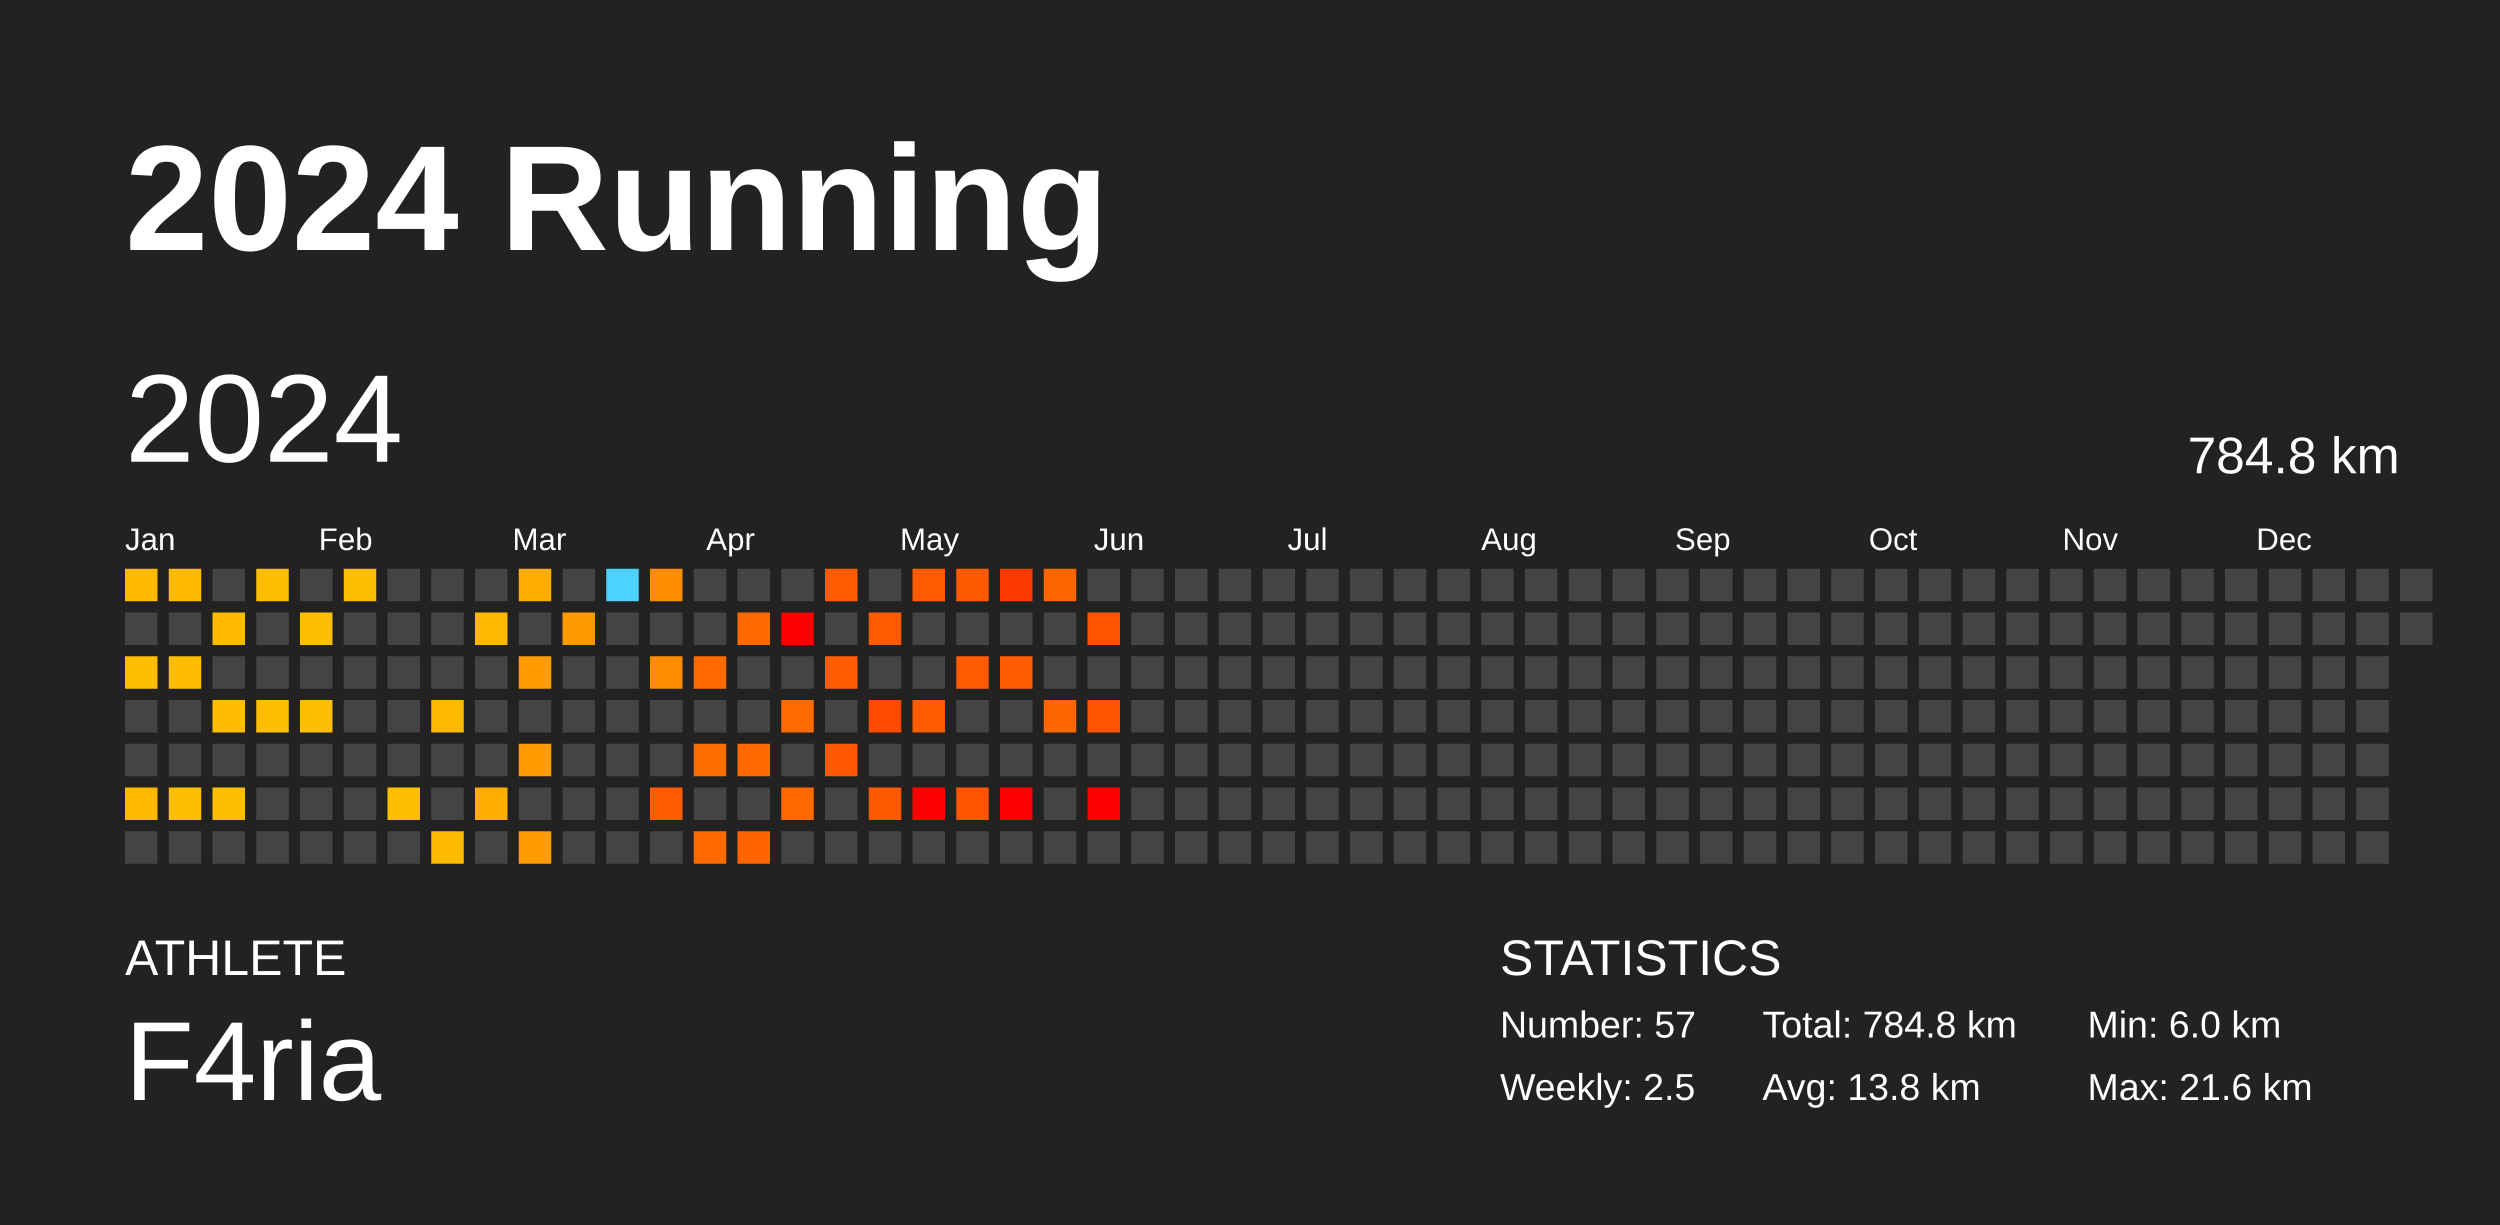
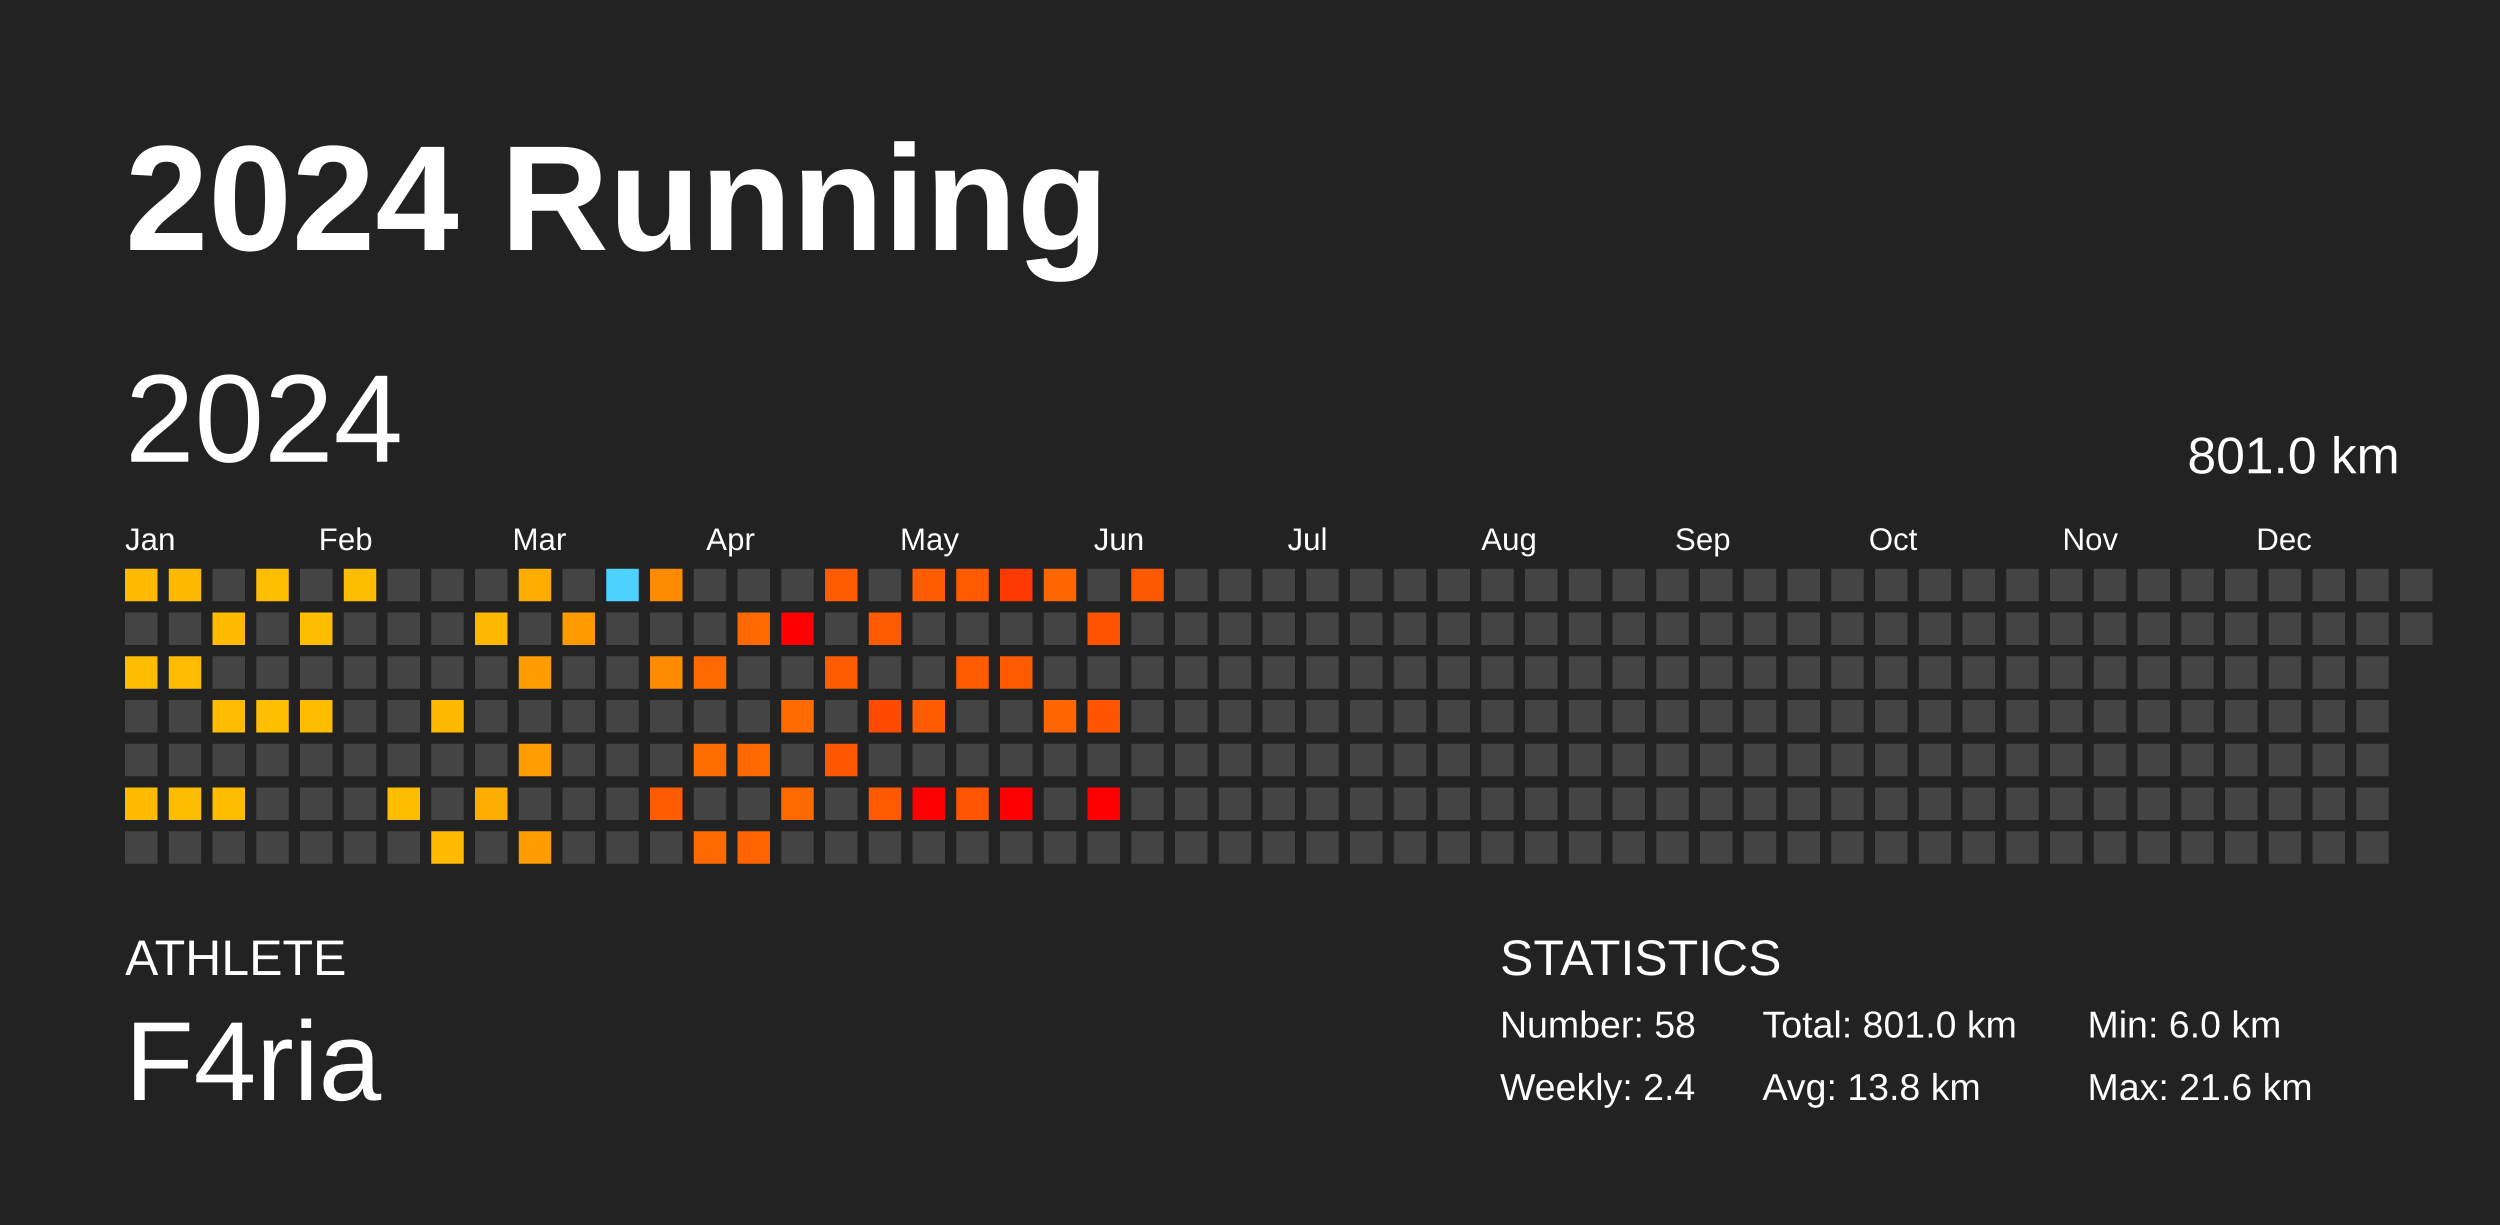
<svg xmlns="http://www.w3.org/2000/svg" baseProfile="full" height="98mm" version="1.1" viewBox="0,0,200,98" width="200mm">
  <defs />
  <rect fill="#222222" height="98" width="200" x="0" y="0" />
  <text fill="#FFFFFF" style="font-size:12px; font-family:Arial; font-weight:bold;" x="10" y="20">2024 Running</text>
  <text fill="#FFFFFF" style="font-size:4px; font-family:Arial" x="10" y="78">ATHLETE</text>
  <text fill="#FFFFFF" style="font-size:9px; font-family:Arial" x="10" y="88">F4ria</text>
  <text fill="#FFFFFF" style="font-size:4px; font-family:Arial" x="120" y="78">STATISTICS</text>
-   <text fill="#FFFFFF" style="font-size:3px; font-family:Arial" x="120" y="83">Number: 57</text>
-   <text fill="#FFFFFF" style="font-size:3px; font-family:Arial" x="120" y="88">Weekly: 2.5</text>
-   <text fill="#FFFFFF" style="font-size:3px; font-family:Arial" x="141" y="83">Total: 784.8 km</text>
+   <text fill="#FFFFFF" style="font-size:3px; font-family:Arial" x="120" y="83">Number: 58</text>
+   <text fill="#FFFFFF" style="font-size:3px; font-family:Arial" x="120" y="88">Weekly: 2.4</text>
+   <text fill="#FFFFFF" style="font-size:3px; font-family:Arial" x="141" y="83">Total: 801.0 km</text>
  <text fill="#FFFFFF" style="font-size:3px; font-family:Arial" x="141" y="88">Avg: 13.8 km</text>
  <text fill="#FFFFFF" style="font-size:3px; font-family:Arial" x="167" y="83">Min: 6.0 km</text>
  <text fill="#FFFFFF" style="font-size:3px; font-family:Arial" x="167" y="88">Max: 21.6 km</text>
  <text dominant-baseline="hanging" fill="#FFFFFF" style="font-size:10.0px; font-family:Arial;" x="10" y="30">2024</text>
-   <text dominant-baseline="hanging" fill="#FFFFFF" style="font-size:4.125px; font-family:Arial;" x="175" y="35">784.8 km</text>
+   <text dominant-baseline="hanging" fill="#FFFFFF" style="font-size:4.125px; font-family:Arial;" x="175" y="35">801.0 km</text>
  <text fill="#FFFFFF" style="font-size:2.5px; font-family:Arial" x="10.0" y="44">Jan</text>
  <text fill="#FFFFFF" style="font-size:2.5px; font-family:Arial" x="25.5" y="44">Feb</text>
  <text fill="#FFFFFF" style="font-size:2.5px; font-family:Arial" x="41.0" y="44">Mar</text>
  <text fill="#FFFFFF" style="font-size:2.5px; font-family:Arial" x="56.5" y="44">Apr</text>
  <text fill="#FFFFFF" style="font-size:2.5px; font-family:Arial" x="72.0" y="44">May</text>
  <text fill="#FFFFFF" style="font-size:2.5px; font-family:Arial" x="87.5" y="44">Jun</text>
  <text fill="#FFFFFF" style="font-size:2.5px; font-family:Arial" x="103.0" y="44">Jul</text>
  <text fill="#FFFFFF" style="font-size:2.5px; font-family:Arial" x="118.5" y="44">Aug</text>
  <text fill="#FFFFFF" style="font-size:2.5px; font-family:Arial" x="134.0" y="44">Sep</text>
  <text fill="#FFFFFF" style="font-size:2.5px; font-family:Arial" x="149.5" y="44">Oct</text>
  <text fill="#FFFFFF" style="font-size:2.5px; font-family:Arial" x="165.0" y="44">Nov</text>
  <text fill="#FFFFFF" style="font-size:2.5px; font-family:Arial" x="180.5" y="44">Dec</text>
  <rect fill="#ffbb00" height="2.6" width="2.6" x="10.0" y="45.5" />
  <rect fill="#444444" height="2.6" width="2.6" x="10.0" y="49.0" />
  <rect fill="#ffbd00" height="2.6" width="2.6" x="10.0" y="52.5" />
  <rect fill="#444444" height="2.6" width="2.6" x="10.0" y="56.0" />
  <rect fill="#444444" height="2.6" width="2.6" x="10.0" y="59.5" />
  <rect fill="#ffbb00" height="2.6" width="2.6" x="10.0" y="63.0" />
  <rect fill="#444444" height="2.6" width="2.6" x="10.0" y="66.5" />
  <rect fill="#ffba00" height="2.6" width="2.6" x="13.5" y="45.5" />
  <rect fill="#444444" height="2.6" width="2.6" x="13.5" y="49.0" />
  <rect fill="#ffbc00" height="2.6" width="2.6" x="13.5" y="52.5" />
  <rect fill="#444444" height="2.6" width="2.6" x="13.5" y="56.0" />
  <rect fill="#444444" height="2.6" width="2.6" x="13.5" y="59.5" />
  <rect fill="#ffbd00" height="2.6" width="2.6" x="13.5" y="63.0" />
  <rect fill="#444444" height="2.6" width="2.6" x="13.5" y="66.5" />
  <rect fill="#444444" height="2.6" width="2.6" x="17.0" y="45.5" />
  <rect fill="#ffbb00" height="2.6" width="2.6" x="17.0" y="49.0" />
  <rect fill="#444444" height="2.6" width="2.6" x="17.0" y="52.5" />
  <rect fill="#ffbc00" height="2.6" width="2.6" x="17.0" y="56.0" />
  <rect fill="#444444" height="2.6" width="2.6" x="17.0" y="59.5" />
  <rect fill="#ffbd00" height="2.6" width="2.6" x="17.0" y="63.0" />
  <rect fill="#444444" height="2.6" width="2.6" x="17.0" y="66.5" />
  <rect fill="#ffbe00" height="2.6" width="2.6" x="20.5" y="45.5" />
  <rect fill="#444444" height="2.6" width="2.6" x="20.5" y="49.0" />
  <rect fill="#444444" height="2.6" width="2.6" x="20.5" y="52.5" />
  <rect fill="#ffbe00" height="2.6" width="2.6" x="20.5" y="56.0" />
  <rect fill="#444444" height="2.6" width="2.6" x="20.5" y="59.5" />
  <rect fill="#444444" height="2.6" width="2.6" x="20.5" y="63.0" />
  <rect fill="#444444" height="2.6" width="2.6" x="20.5" y="66.5" />
  <rect fill="#444444" height="2.6" width="2.6" x="24.0" y="45.5" />
  <rect fill="#ffbd00" height="2.6" width="2.6" x="24.0" y="49.0" />
  <rect fill="#444444" height="2.6" width="2.6" x="24.0" y="52.5" />
  <rect fill="#ffbd00" height="2.6" width="2.6" x="24.0" y="56.0" />
  <rect fill="#444444" height="2.6" width="2.6" x="24.0" y="59.5" />
  <rect fill="#444444" height="2.6" width="2.6" x="24.0" y="63.0" />
  <rect fill="#444444" height="2.6" width="2.6" x="24.0" y="66.5" />
  <rect fill="#ffbd00" height="2.6" width="2.6" x="27.5" y="45.5" />
  <rect fill="#444444" height="2.6" width="2.6" x="27.5" y="49.0" />
  <rect fill="#444444" height="2.6" width="2.6" x="27.5" y="52.5" />
  <rect fill="#444444" height="2.6" width="2.6" x="27.5" y="56.0" />
  <rect fill="#444444" height="2.6" width="2.6" x="27.5" y="59.5" />
  <rect fill="#444444" height="2.6" width="2.6" x="27.5" y="63.0" />
  <rect fill="#444444" height="2.6" width="2.6" x="27.5" y="66.5" />
  <rect fill="#444444" height="2.6" width="2.6" x="31.0" y="45.5" />
  <rect fill="#444444" height="2.6" width="2.6" x="31.0" y="49.0" />
  <rect fill="#444444" height="2.6" width="2.6" x="31.0" y="52.5" />
  <rect fill="#444444" height="2.6" width="2.6" x="31.0" y="56.0" />
  <rect fill="#444444" height="2.6" width="2.6" x="31.0" y="59.5" />
  <rect fill="#ffbd00" height="2.6" width="2.6" x="31.0" y="63.0" />
  <rect fill="#444444" height="2.6" width="2.6" x="31.0" y="66.5" />
  <rect fill="#444444" height="2.6" width="2.6" x="34.5" y="45.5" />
  <rect fill="#444444" height="2.6" width="2.6" x="34.5" y="49.0" />
  <rect fill="#444444" height="2.6" width="2.6" x="34.5" y="52.5" />
  <rect fill="#ffba00" height="2.6" width="2.6" x="34.5" y="56.0" />
  <rect fill="#444444" height="2.6" width="2.6" x="34.5" y="59.5" />
  <rect fill="#444444" height="2.6" width="2.6" x="34.5" y="63.0" />
  <rect fill="#ffbb00" height="2.6" width="2.6" x="34.5" y="66.5" />
  <rect fill="#444444" height="2.6" width="2.6" x="38.0" y="45.5" />
  <rect fill="#ffb800" height="2.6" width="2.6" x="38.0" y="49.0" />
  <rect fill="#444444" height="2.6" width="2.6" x="38.0" y="52.5" />
  <rect fill="#444444" height="2.6" width="2.6" x="38.0" y="56.0" />
  <rect fill="#444444" height="2.6" width="2.6" x="38.0" y="59.5" />
  <rect fill="#ffad00" height="2.6" width="2.6" x="38.0" y="63.0" />
  <rect fill="#444444" height="2.6" width="2.6" x="38.0" y="66.5" />
  <rect fill="#ffac00" height="2.6" width="2.6" x="41.5" y="45.5" />
  <rect fill="#444444" height="2.6" width="2.6" x="41.5" y="49.0" />
  <rect fill="#ff9d00" height="2.6" width="2.6" x="41.5" y="52.5" />
  <rect fill="#444444" height="2.6" width="2.6" x="41.5" y="56.0" />
  <rect fill="#ff9c00" height="2.6" width="2.6" x="41.5" y="59.5" />
  <rect fill="#444444" height="2.6" width="2.6" x="41.5" y="63.0" />
  <rect fill="#ff9d00" height="2.6" width="2.6" x="41.5" y="66.5" />
  <rect fill="#444444" height="2.6" width="2.6" x="45.0" y="45.5" />
  <rect fill="#ff9900" height="2.6" width="2.6" x="45.0" y="49.0" />
  <rect fill="#444444" height="2.6" width="2.6" x="45.0" y="52.5" />
  <rect fill="#444444" height="2.6" width="2.6" x="45.0" y="56.0" />
  <rect fill="#444444" height="2.6" width="2.6" x="45.0" y="59.5" />
  <rect fill="#444444" height="2.6" width="2.6" x="45.0" y="63.0" />
  <rect fill="#444444" height="2.6" width="2.6" x="45.0" y="66.5" />
  <rect fill="#4dd2ff" height="2.6" width="2.6" x="48.5" y="45.5" />
  <rect fill="#444444" height="2.6" width="2.6" x="48.5" y="49.0" />
  <rect fill="#444444" height="2.6" width="2.6" x="48.5" y="52.5" />
  <rect fill="#444444" height="2.6" width="2.6" x="48.5" y="56.0" />
  <rect fill="#444444" height="2.6" width="2.6" x="48.5" y="59.5" />
  <rect fill="#444444" height="2.6" width="2.6" x="48.5" y="63.0" />
  <rect fill="#444444" height="2.6" width="2.6" x="48.5" y="66.5" />
  <rect fill="#ff8b00" height="2.6" width="2.6" x="52.0" y="45.5" />
  <rect fill="#444444" height="2.6" width="2.6" x="52.0" y="49.0" />
  <rect fill="#ff8c00" height="2.6" width="2.6" x="52.0" y="52.5" />
  <rect fill="#444444" height="2.6" width="2.6" x="52.0" y="56.0" />
  <rect fill="#444444" height="2.6" width="2.6" x="52.0" y="59.5" />
  <rect fill="#ff5b00" height="2.6" width="2.6" x="52.0" y="63.0" />
  <rect fill="#444444" height="2.6" width="2.6" x="52.0" y="66.5" />
  <rect fill="#444444" height="2.6" width="2.6" x="55.5" y="45.5" />
  <rect fill="#444444" height="2.6" width="2.6" x="55.5" y="49.0" />
  <rect fill="#ff6a00" height="2.6" width="2.6" x="55.5" y="52.5" />
  <rect fill="#444444" height="2.6" width="2.6" x="55.5" y="56.0" />
  <rect fill="#ff6c00" height="2.6" width="2.6" x="55.5" y="59.5" />
  <rect fill="#444444" height="2.6" width="2.6" x="55.5" y="63.0" />
  <rect fill="#ff6a00" height="2.6" width="2.6" x="55.5" y="66.5" />
  <rect fill="#444444" height="2.6" width="2.6" x="59.0" y="45.5" />
  <rect fill="#ff6900" height="2.6" width="2.6" x="59.0" y="49.0" />
  <rect fill="#444444" height="2.6" width="2.6" x="59.0" y="52.5" />
  <rect fill="#444444" height="2.6" width="2.6" x="59.0" y="56.0" />
  <rect fill="#ff6900" height="2.6" width="2.6" x="59.0" y="59.5" />
  <rect fill="#444444" height="2.6" width="2.6" x="59.0" y="63.0" />
  <rect fill="#ff6400" height="2.6" width="2.6" x="59.0" y="66.5" />
  <rect fill="#444444" height="2.6" width="2.6" x="62.5" y="45.5" />
  <rect fill="red" height="2.6" width="2.6" x="62.5" y="49.0" />
  <rect fill="#444444" height="2.6" width="2.6" x="62.5" y="52.5" />
  <rect fill="#ff6b00" height="2.6" width="2.6" x="62.5" y="56.0" />
  <rect fill="#444444" height="2.6" width="2.6" x="62.5" y="59.5" />
  <rect fill="#ff6a00" height="2.6" width="2.6" x="62.5" y="63.0" />
  <rect fill="#444444" height="2.6" width="2.6" x="62.5" y="66.5" />
  <rect fill="#ff5b00" height="2.6" width="2.6" x="66.0" y="45.5" />
  <rect fill="#444444" height="2.6" width="2.6" x="66.0" y="49.0" />
  <rect fill="#ff5b00" height="2.6" width="2.6" x="66.0" y="52.5" />
  <rect fill="#444444" height="2.6" width="2.6" x="66.0" y="56.0" />
  <rect fill="#ff5800" height="2.6" width="2.6" x="66.0" y="59.5" />
  <rect fill="#444444" height="2.6" width="2.6" x="66.0" y="63.0" />
  <rect fill="#444444" height="2.6" width="2.6" x="66.0" y="66.5" />
  <rect fill="#444444" height="2.6" width="2.6" x="69.5" y="45.5" />
  <rect fill="#ff5b00" height="2.6" width="2.6" x="69.5" y="49.0" />
  <rect fill="#444444" height="2.6" width="2.6" x="69.5" y="52.5" />
  <rect fill="#ff4a00" height="2.6" width="2.6" x="69.5" y="56.0" />
  <rect fill="#444444" height="2.6" width="2.6" x="69.5" y="59.5" />
  <rect fill="#ff5a00" height="2.6" width="2.6" x="69.5" y="63.0" />
  <rect fill="#444444" height="2.6" width="2.6" x="69.5" y="66.5" />
  <rect fill="#ff5b00" height="2.6" width="2.6" x="73.0" y="45.5" />
  <rect fill="#444444" height="2.6" width="2.6" x="73.0" y="49.0" />
  <rect fill="#444444" height="2.6" width="2.6" x="73.0" y="52.5" />
  <rect fill="#ff5b00" height="2.6" width="2.6" x="73.0" y="56.0" />
  <rect fill="#444444" height="2.6" width="2.6" x="73.0" y="59.5" />
  <rect fill="red" height="2.6" width="2.6" x="73.0" y="63.0" />
  <rect fill="#444444" height="2.6" width="2.6" x="73.0" y="66.5" />
  <rect fill="#ff5a00" height="2.6" width="2.6" x="76.5" y="45.5" />
  <rect fill="#444444" height="2.6" width="2.6" x="76.5" y="49.0" />
  <rect fill="#ff5b00" height="2.6" width="2.6" x="76.5" y="52.5" />
  <rect fill="#444444" height="2.6" width="2.6" x="76.5" y="56.0" />
  <rect fill="#444444" height="2.6" width="2.6" x="76.5" y="59.5" />
  <rect fill="#ff5500" height="2.6" width="2.6" x="76.5" y="63.0" />
  <rect fill="#444444" height="2.6" width="2.6" x="76.5" y="66.5" />
  <rect fill="#ff3a00" height="2.6" width="2.6" x="80.0" y="45.5" />
  <rect fill="#444444" height="2.6" width="2.6" x="80.0" y="49.0" />
  <rect fill="#ff5b00" height="2.6" width="2.6" x="80.0" y="52.5" />
  <rect fill="#444444" height="2.6" width="2.6" x="80.0" y="56.0" />
  <rect fill="#444444" height="2.6" width="2.6" x="80.0" y="59.5" />
  <rect fill="red" height="2.6" width="2.6" x="80.0" y="63.0" />
  <rect fill="#444444" height="2.6" width="2.6" x="80.0" y="66.5" />
  <rect fill="#ff6600" height="2.6" width="2.6" x="83.5" y="45.5" />
  <rect fill="#444444" height="2.6" width="2.6" x="83.5" y="49.0" />
  <rect fill="#444444" height="2.6" width="2.6" x="83.5" y="52.5" />
  <rect fill="#ff6500" height="2.6" width="2.6" x="83.5" y="56.0" />
  <rect fill="#444444" height="2.6" width="2.6" x="83.5" y="59.5" />
  <rect fill="#444444" height="2.6" width="2.6" x="83.5" y="63.0" />
  <rect fill="#444444" height="2.6" width="2.6" x="83.5" y="66.5" />
  <rect fill="#444444" height="2.6" width="2.6" x="87.0" y="45.5" />
  <rect fill="#ff5300" height="2.6" width="2.6" x="87.0" y="49.0" />
  <rect fill="#444444" height="2.6" width="2.6" x="87.0" y="52.5" />
  <rect fill="#ff5500" height="2.6" width="2.6" x="87.0" y="56.0" />
  <rect fill="#444444" height="2.6" width="2.6" x="87.0" y="59.5" />
  <rect fill="red" height="2.6" width="2.6" x="87.0" y="63.0" />
  <rect fill="#444444" height="2.6" width="2.6" x="87.0" y="66.5" />
-   <rect fill="#444444" height="2.6" width="2.6" x="90.5" y="45.5" />
+   <rect fill="#ff5900" height="2.6" width="2.6" x="90.5" y="45.5" />
  <rect fill="#444444" height="2.6" width="2.6" x="90.5" y="49.0" />
  <rect fill="#444444" height="2.6" width="2.6" x="90.5" y="52.5" />
  <rect fill="#444444" height="2.6" width="2.6" x="90.5" y="56.0" />
  <rect fill="#444444" height="2.6" width="2.6" x="90.5" y="59.5" />
  <rect fill="#444444" height="2.6" width="2.6" x="90.5" y="63.0" />
  <rect fill="#444444" height="2.6" width="2.6" x="90.5" y="66.5" />
  <rect fill="#444444" height="2.6" width="2.6" x="94.0" y="45.5" />
  <rect fill="#444444" height="2.6" width="2.6" x="94.0" y="49.0" />
  <rect fill="#444444" height="2.6" width="2.6" x="94.0" y="52.5" />
  <rect fill="#444444" height="2.6" width="2.6" x="94.0" y="56.0" />
  <rect fill="#444444" height="2.6" width="2.6" x="94.0" y="59.5" />
  <rect fill="#444444" height="2.6" width="2.6" x="94.0" y="63.0" />
  <rect fill="#444444" height="2.6" width="2.6" x="94.0" y="66.5" />
  <rect fill="#444444" height="2.6" width="2.6" x="97.5" y="45.5" />
  <rect fill="#444444" height="2.6" width="2.6" x="97.5" y="49.0" />
  <rect fill="#444444" height="2.6" width="2.6" x="97.5" y="52.5" />
  <rect fill="#444444" height="2.6" width="2.6" x="97.5" y="56.0" />
  <rect fill="#444444" height="2.6" width="2.6" x="97.5" y="59.5" />
  <rect fill="#444444" height="2.6" width="2.6" x="97.5" y="63.0" />
  <rect fill="#444444" height="2.6" width="2.6" x="97.5" y="66.5" />
  <rect fill="#444444" height="2.6" width="2.6" x="101.0" y="45.5" />
  <rect fill="#444444" height="2.6" width="2.6" x="101.0" y="49.0" />
  <rect fill="#444444" height="2.6" width="2.6" x="101.0" y="52.5" />
  <rect fill="#444444" height="2.6" width="2.6" x="101.0" y="56.0" />
  <rect fill="#444444" height="2.6" width="2.6" x="101.0" y="59.5" />
  <rect fill="#444444" height="2.6" width="2.6" x="101.0" y="63.0" />
  <rect fill="#444444" height="2.6" width="2.6" x="101.0" y="66.5" />
  <rect fill="#444444" height="2.6" width="2.6" x="104.5" y="45.5" />
  <rect fill="#444444" height="2.6" width="2.6" x="104.5" y="49.0" />
  <rect fill="#444444" height="2.6" width="2.6" x="104.5" y="52.5" />
  <rect fill="#444444" height="2.6" width="2.6" x="104.5" y="56.0" />
  <rect fill="#444444" height="2.6" width="2.6" x="104.5" y="59.5" />
  <rect fill="#444444" height="2.6" width="2.6" x="104.5" y="63.0" />
  <rect fill="#444444" height="2.6" width="2.6" x="104.5" y="66.5" />
  <rect fill="#444444" height="2.6" width="2.6" x="108.0" y="45.5" />
  <rect fill="#444444" height="2.6" width="2.6" x="108.0" y="49.0" />
  <rect fill="#444444" height="2.6" width="2.6" x="108.0" y="52.5" />
  <rect fill="#444444" height="2.6" width="2.6" x="108.0" y="56.0" />
  <rect fill="#444444" height="2.6" width="2.6" x="108.0" y="59.5" />
  <rect fill="#444444" height="2.6" width="2.6" x="108.0" y="63.0" />
  <rect fill="#444444" height="2.6" width="2.6" x="108.0" y="66.5" />
  <rect fill="#444444" height="2.6" width="2.6" x="111.5" y="45.5" />
  <rect fill="#444444" height="2.6" width="2.6" x="111.5" y="49.0" />
  <rect fill="#444444" height="2.6" width="2.6" x="111.5" y="52.5" />
  <rect fill="#444444" height="2.6" width="2.6" x="111.5" y="56.0" />
  <rect fill="#444444" height="2.6" width="2.6" x="111.5" y="59.5" />
  <rect fill="#444444" height="2.6" width="2.6" x="111.5" y="63.0" />
  <rect fill="#444444" height="2.6" width="2.6" x="111.5" y="66.5" />
  <rect fill="#444444" height="2.6" width="2.6" x="115.0" y="45.5" />
  <rect fill="#444444" height="2.6" width="2.6" x="115.0" y="49.0" />
  <rect fill="#444444" height="2.6" width="2.6" x="115.0" y="52.5" />
  <rect fill="#444444" height="2.6" width="2.6" x="115.0" y="56.0" />
  <rect fill="#444444" height="2.6" width="2.6" x="115.0" y="59.5" />
  <rect fill="#444444" height="2.6" width="2.6" x="115.0" y="63.0" />
  <rect fill="#444444" height="2.6" width="2.6" x="115.0" y="66.5" />
  <rect fill="#444444" height="2.6" width="2.6" x="118.5" y="45.5" />
  <rect fill="#444444" height="2.6" width="2.6" x="118.5" y="49.0" />
  <rect fill="#444444" height="2.6" width="2.6" x="118.5" y="52.5" />
  <rect fill="#444444" height="2.6" width="2.6" x="118.5" y="56.0" />
  <rect fill="#444444" height="2.6" width="2.6" x="118.5" y="59.5" />
  <rect fill="#444444" height="2.6" width="2.6" x="118.5" y="63.0" />
  <rect fill="#444444" height="2.6" width="2.6" x="118.5" y="66.5" />
  <rect fill="#444444" height="2.6" width="2.6" x="122.0" y="45.5" />
  <rect fill="#444444" height="2.6" width="2.6" x="122.0" y="49.0" />
  <rect fill="#444444" height="2.6" width="2.6" x="122.0" y="52.5" />
  <rect fill="#444444" height="2.6" width="2.6" x="122.0" y="56.0" />
  <rect fill="#444444" height="2.6" width="2.6" x="122.0" y="59.5" />
  <rect fill="#444444" height="2.6" width="2.6" x="122.0" y="63.0" />
  <rect fill="#444444" height="2.6" width="2.6" x="122.0" y="66.5" />
  <rect fill="#444444" height="2.6" width="2.6" x="125.5" y="45.5" />
  <rect fill="#444444" height="2.6" width="2.6" x="125.5" y="49.0" />
  <rect fill="#444444" height="2.6" width="2.6" x="125.5" y="52.5" />
  <rect fill="#444444" height="2.6" width="2.6" x="125.5" y="56.0" />
  <rect fill="#444444" height="2.6" width="2.6" x="125.5" y="59.5" />
  <rect fill="#444444" height="2.6" width="2.6" x="125.5" y="63.0" />
  <rect fill="#444444" height="2.6" width="2.6" x="125.5" y="66.5" />
  <rect fill="#444444" height="2.6" width="2.6" x="129.0" y="45.5" />
  <rect fill="#444444" height="2.6" width="2.6" x="129.0" y="49.0" />
  <rect fill="#444444" height="2.6" width="2.6" x="129.0" y="52.5" />
  <rect fill="#444444" height="2.6" width="2.6" x="129.0" y="56.0" />
  <rect fill="#444444" height="2.6" width="2.6" x="129.0" y="59.5" />
  <rect fill="#444444" height="2.6" width="2.6" x="129.0" y="63.0" />
  <rect fill="#444444" height="2.6" width="2.6" x="129.0" y="66.5" />
  <rect fill="#444444" height="2.6" width="2.6" x="132.5" y="45.5" />
  <rect fill="#444444" height="2.6" width="2.6" x="132.5" y="49.0" />
  <rect fill="#444444" height="2.6" width="2.6" x="132.5" y="52.5" />
  <rect fill="#444444" height="2.6" width="2.6" x="132.5" y="56.0" />
  <rect fill="#444444" height="2.6" width="2.6" x="132.5" y="59.5" />
  <rect fill="#444444" height="2.6" width="2.6" x="132.5" y="63.0" />
  <rect fill="#444444" height="2.6" width="2.6" x="132.5" y="66.5" />
  <rect fill="#444444" height="2.6" width="2.6" x="136.0" y="45.5" />
  <rect fill="#444444" height="2.6" width="2.6" x="136.0" y="49.0" />
  <rect fill="#444444" height="2.6" width="2.6" x="136.0" y="52.5" />
  <rect fill="#444444" height="2.6" width="2.6" x="136.0" y="56.0" />
  <rect fill="#444444" height="2.6" width="2.6" x="136.0" y="59.5" />
  <rect fill="#444444" height="2.6" width="2.6" x="136.0" y="63.0" />
  <rect fill="#444444" height="2.6" width="2.6" x="136.0" y="66.5" />
  <rect fill="#444444" height="2.6" width="2.6" x="139.5" y="45.5" />
  <rect fill="#444444" height="2.6" width="2.6" x="139.5" y="49.0" />
  <rect fill="#444444" height="2.6" width="2.6" x="139.5" y="52.5" />
  <rect fill="#444444" height="2.6" width="2.6" x="139.5" y="56.0" />
  <rect fill="#444444" height="2.6" width="2.6" x="139.5" y="59.5" />
  <rect fill="#444444" height="2.6" width="2.6" x="139.5" y="63.0" />
  <rect fill="#444444" height="2.6" width="2.6" x="139.5" y="66.5" />
  <rect fill="#444444" height="2.6" width="2.6" x="143.0" y="45.5" />
  <rect fill="#444444" height="2.6" width="2.6" x="143.0" y="49.0" />
  <rect fill="#444444" height="2.6" width="2.6" x="143.0" y="52.5" />
  <rect fill="#444444" height="2.6" width="2.6" x="143.0" y="56.0" />
  <rect fill="#444444" height="2.6" width="2.6" x="143.0" y="59.5" />
  <rect fill="#444444" height="2.6" width="2.6" x="143.0" y="63.0" />
  <rect fill="#444444" height="2.6" width="2.6" x="143.0" y="66.5" />
  <rect fill="#444444" height="2.6" width="2.6" x="146.5" y="45.5" />
  <rect fill="#444444" height="2.6" width="2.6" x="146.5" y="49.0" />
  <rect fill="#444444" height="2.6" width="2.6" x="146.5" y="52.5" />
  <rect fill="#444444" height="2.6" width="2.6" x="146.5" y="56.0" />
  <rect fill="#444444" height="2.6" width="2.6" x="146.5" y="59.5" />
  <rect fill="#444444" height="2.6" width="2.6" x="146.5" y="63.0" />
  <rect fill="#444444" height="2.6" width="2.6" x="146.5" y="66.5" />
  <rect fill="#444444" height="2.6" width="2.6" x="150.0" y="45.5" />
  <rect fill="#444444" height="2.6" width="2.6" x="150.0" y="49.0" />
  <rect fill="#444444" height="2.6" width="2.6" x="150.0" y="52.5" />
  <rect fill="#444444" height="2.6" width="2.6" x="150.0" y="56.0" />
  <rect fill="#444444" height="2.6" width="2.6" x="150.0" y="59.5" />
  <rect fill="#444444" height="2.6" width="2.6" x="150.0" y="63.0" />
  <rect fill="#444444" height="2.6" width="2.6" x="150.0" y="66.5" />
  <rect fill="#444444" height="2.6" width="2.6" x="153.5" y="45.5" />
  <rect fill="#444444" height="2.6" width="2.6" x="153.5" y="49.0" />
  <rect fill="#444444" height="2.6" width="2.6" x="153.5" y="52.5" />
  <rect fill="#444444" height="2.6" width="2.6" x="153.5" y="56.0" />
  <rect fill="#444444" height="2.6" width="2.6" x="153.5" y="59.5" />
  <rect fill="#444444" height="2.6" width="2.6" x="153.5" y="63.0" />
  <rect fill="#444444" height="2.6" width="2.6" x="153.5" y="66.5" />
  <rect fill="#444444" height="2.6" width="2.6" x="157.0" y="45.5" />
  <rect fill="#444444" height="2.6" width="2.6" x="157.0" y="49.0" />
  <rect fill="#444444" height="2.6" width="2.6" x="157.0" y="52.5" />
  <rect fill="#444444" height="2.6" width="2.6" x="157.0" y="56.0" />
  <rect fill="#444444" height="2.6" width="2.6" x="157.0" y="59.5" />
  <rect fill="#444444" height="2.6" width="2.6" x="157.0" y="63.0" />
  <rect fill="#444444" height="2.6" width="2.6" x="157.0" y="66.5" />
  <rect fill="#444444" height="2.6" width="2.6" x="160.5" y="45.5" />
  <rect fill="#444444" height="2.6" width="2.6" x="160.5" y="49.0" />
  <rect fill="#444444" height="2.6" width="2.6" x="160.5" y="52.5" />
  <rect fill="#444444" height="2.6" width="2.6" x="160.5" y="56.0" />
  <rect fill="#444444" height="2.6" width="2.6" x="160.5" y="59.5" />
  <rect fill="#444444" height="2.6" width="2.6" x="160.5" y="63.0" />
  <rect fill="#444444" height="2.6" width="2.6" x="160.5" y="66.5" />
  <rect fill="#444444" height="2.6" width="2.6" x="164.0" y="45.5" />
  <rect fill="#444444" height="2.6" width="2.6" x="164.0" y="49.0" />
  <rect fill="#444444" height="2.6" width="2.6" x="164.0" y="52.5" />
  <rect fill="#444444" height="2.6" width="2.6" x="164.0" y="56.0" />
  <rect fill="#444444" height="2.6" width="2.6" x="164.0" y="59.5" />
  <rect fill="#444444" height="2.6" width="2.6" x="164.0" y="63.0" />
  <rect fill="#444444" height="2.6" width="2.6" x="164.0" y="66.5" />
  <rect fill="#444444" height="2.6" width="2.6" x="167.5" y="45.5" />
  <rect fill="#444444" height="2.6" width="2.6" x="167.5" y="49.0" />
  <rect fill="#444444" height="2.6" width="2.6" x="167.5" y="52.5" />
  <rect fill="#444444" height="2.6" width="2.6" x="167.5" y="56.0" />
  <rect fill="#444444" height="2.6" width="2.6" x="167.5" y="59.5" />
  <rect fill="#444444" height="2.6" width="2.6" x="167.5" y="63.0" />
  <rect fill="#444444" height="2.6" width="2.6" x="167.5" y="66.5" />
  <rect fill="#444444" height="2.6" width="2.6" x="171.0" y="45.5" />
  <rect fill="#444444" height="2.6" width="2.6" x="171.0" y="49.0" />
  <rect fill="#444444" height="2.6" width="2.6" x="171.0" y="52.5" />
  <rect fill="#444444" height="2.6" width="2.6" x="171.0" y="56.0" />
  <rect fill="#444444" height="2.6" width="2.6" x="171.0" y="59.5" />
  <rect fill="#444444" height="2.6" width="2.6" x="171.0" y="63.0" />
  <rect fill="#444444" height="2.6" width="2.6" x="171.0" y="66.5" />
  <rect fill="#444444" height="2.6" width="2.6" x="174.5" y="45.5" />
  <rect fill="#444444" height="2.6" width="2.6" x="174.5" y="49.0" />
  <rect fill="#444444" height="2.6" width="2.6" x="174.5" y="52.5" />
  <rect fill="#444444" height="2.6" width="2.6" x="174.5" y="56.0" />
  <rect fill="#444444" height="2.6" width="2.6" x="174.5" y="59.5" />
  <rect fill="#444444" height="2.6" width="2.6" x="174.5" y="63.0" />
  <rect fill="#444444" height="2.6" width="2.6" x="174.5" y="66.5" />
  <rect fill="#444444" height="2.6" width="2.6" x="178.0" y="45.5" />
  <rect fill="#444444" height="2.6" width="2.6" x="178.0" y="49.0" />
  <rect fill="#444444" height="2.6" width="2.6" x="178.0" y="52.5" />
  <rect fill="#444444" height="2.6" width="2.6" x="178.0" y="56.0" />
  <rect fill="#444444" height="2.6" width="2.6" x="178.0" y="59.5" />
  <rect fill="#444444" height="2.6" width="2.6" x="178.0" y="63.0" />
  <rect fill="#444444" height="2.6" width="2.6" x="178.0" y="66.5" />
  <rect fill="#444444" height="2.6" width="2.6" x="181.5" y="45.5" />
  <rect fill="#444444" height="2.6" width="2.6" x="181.5" y="49.0" />
  <rect fill="#444444" height="2.6" width="2.6" x="181.5" y="52.5" />
  <rect fill="#444444" height="2.6" width="2.6" x="181.5" y="56.0" />
  <rect fill="#444444" height="2.6" width="2.6" x="181.5" y="59.5" />
  <rect fill="#444444" height="2.6" width="2.6" x="181.5" y="63.0" />
  <rect fill="#444444" height="2.6" width="2.6" x="181.5" y="66.5" />
  <rect fill="#444444" height="2.6" width="2.6" x="185.0" y="45.5" />
  <rect fill="#444444" height="2.6" width="2.6" x="185.0" y="49.0" />
  <rect fill="#444444" height="2.6" width="2.6" x="185.0" y="52.5" />
  <rect fill="#444444" height="2.6" width="2.6" x="185.0" y="56.0" />
  <rect fill="#444444" height="2.6" width="2.6" x="185.0" y="59.5" />
  <rect fill="#444444" height="2.6" width="2.6" x="185.0" y="63.0" />
  <rect fill="#444444" height="2.6" width="2.6" x="185.0" y="66.5" />
  <rect fill="#444444" height="2.6" width="2.6" x="188.5" y="45.5" />
  <rect fill="#444444" height="2.6" width="2.6" x="188.5" y="49.0" />
  <rect fill="#444444" height="2.6" width="2.6" x="188.5" y="52.5" />
  <rect fill="#444444" height="2.6" width="2.6" x="188.5" y="56.0" />
  <rect fill="#444444" height="2.6" width="2.6" x="188.5" y="59.5" />
  <rect fill="#444444" height="2.6" width="2.6" x="188.5" y="63.0" />
  <rect fill="#444444" height="2.6" width="2.6" x="188.5" y="66.5" />
  <rect fill="#444444" height="2.6" width="2.6" x="192.0" y="45.5" />
  <rect fill="#444444" height="2.6" width="2.6" x="192.0" y="49.0" />
</svg>
